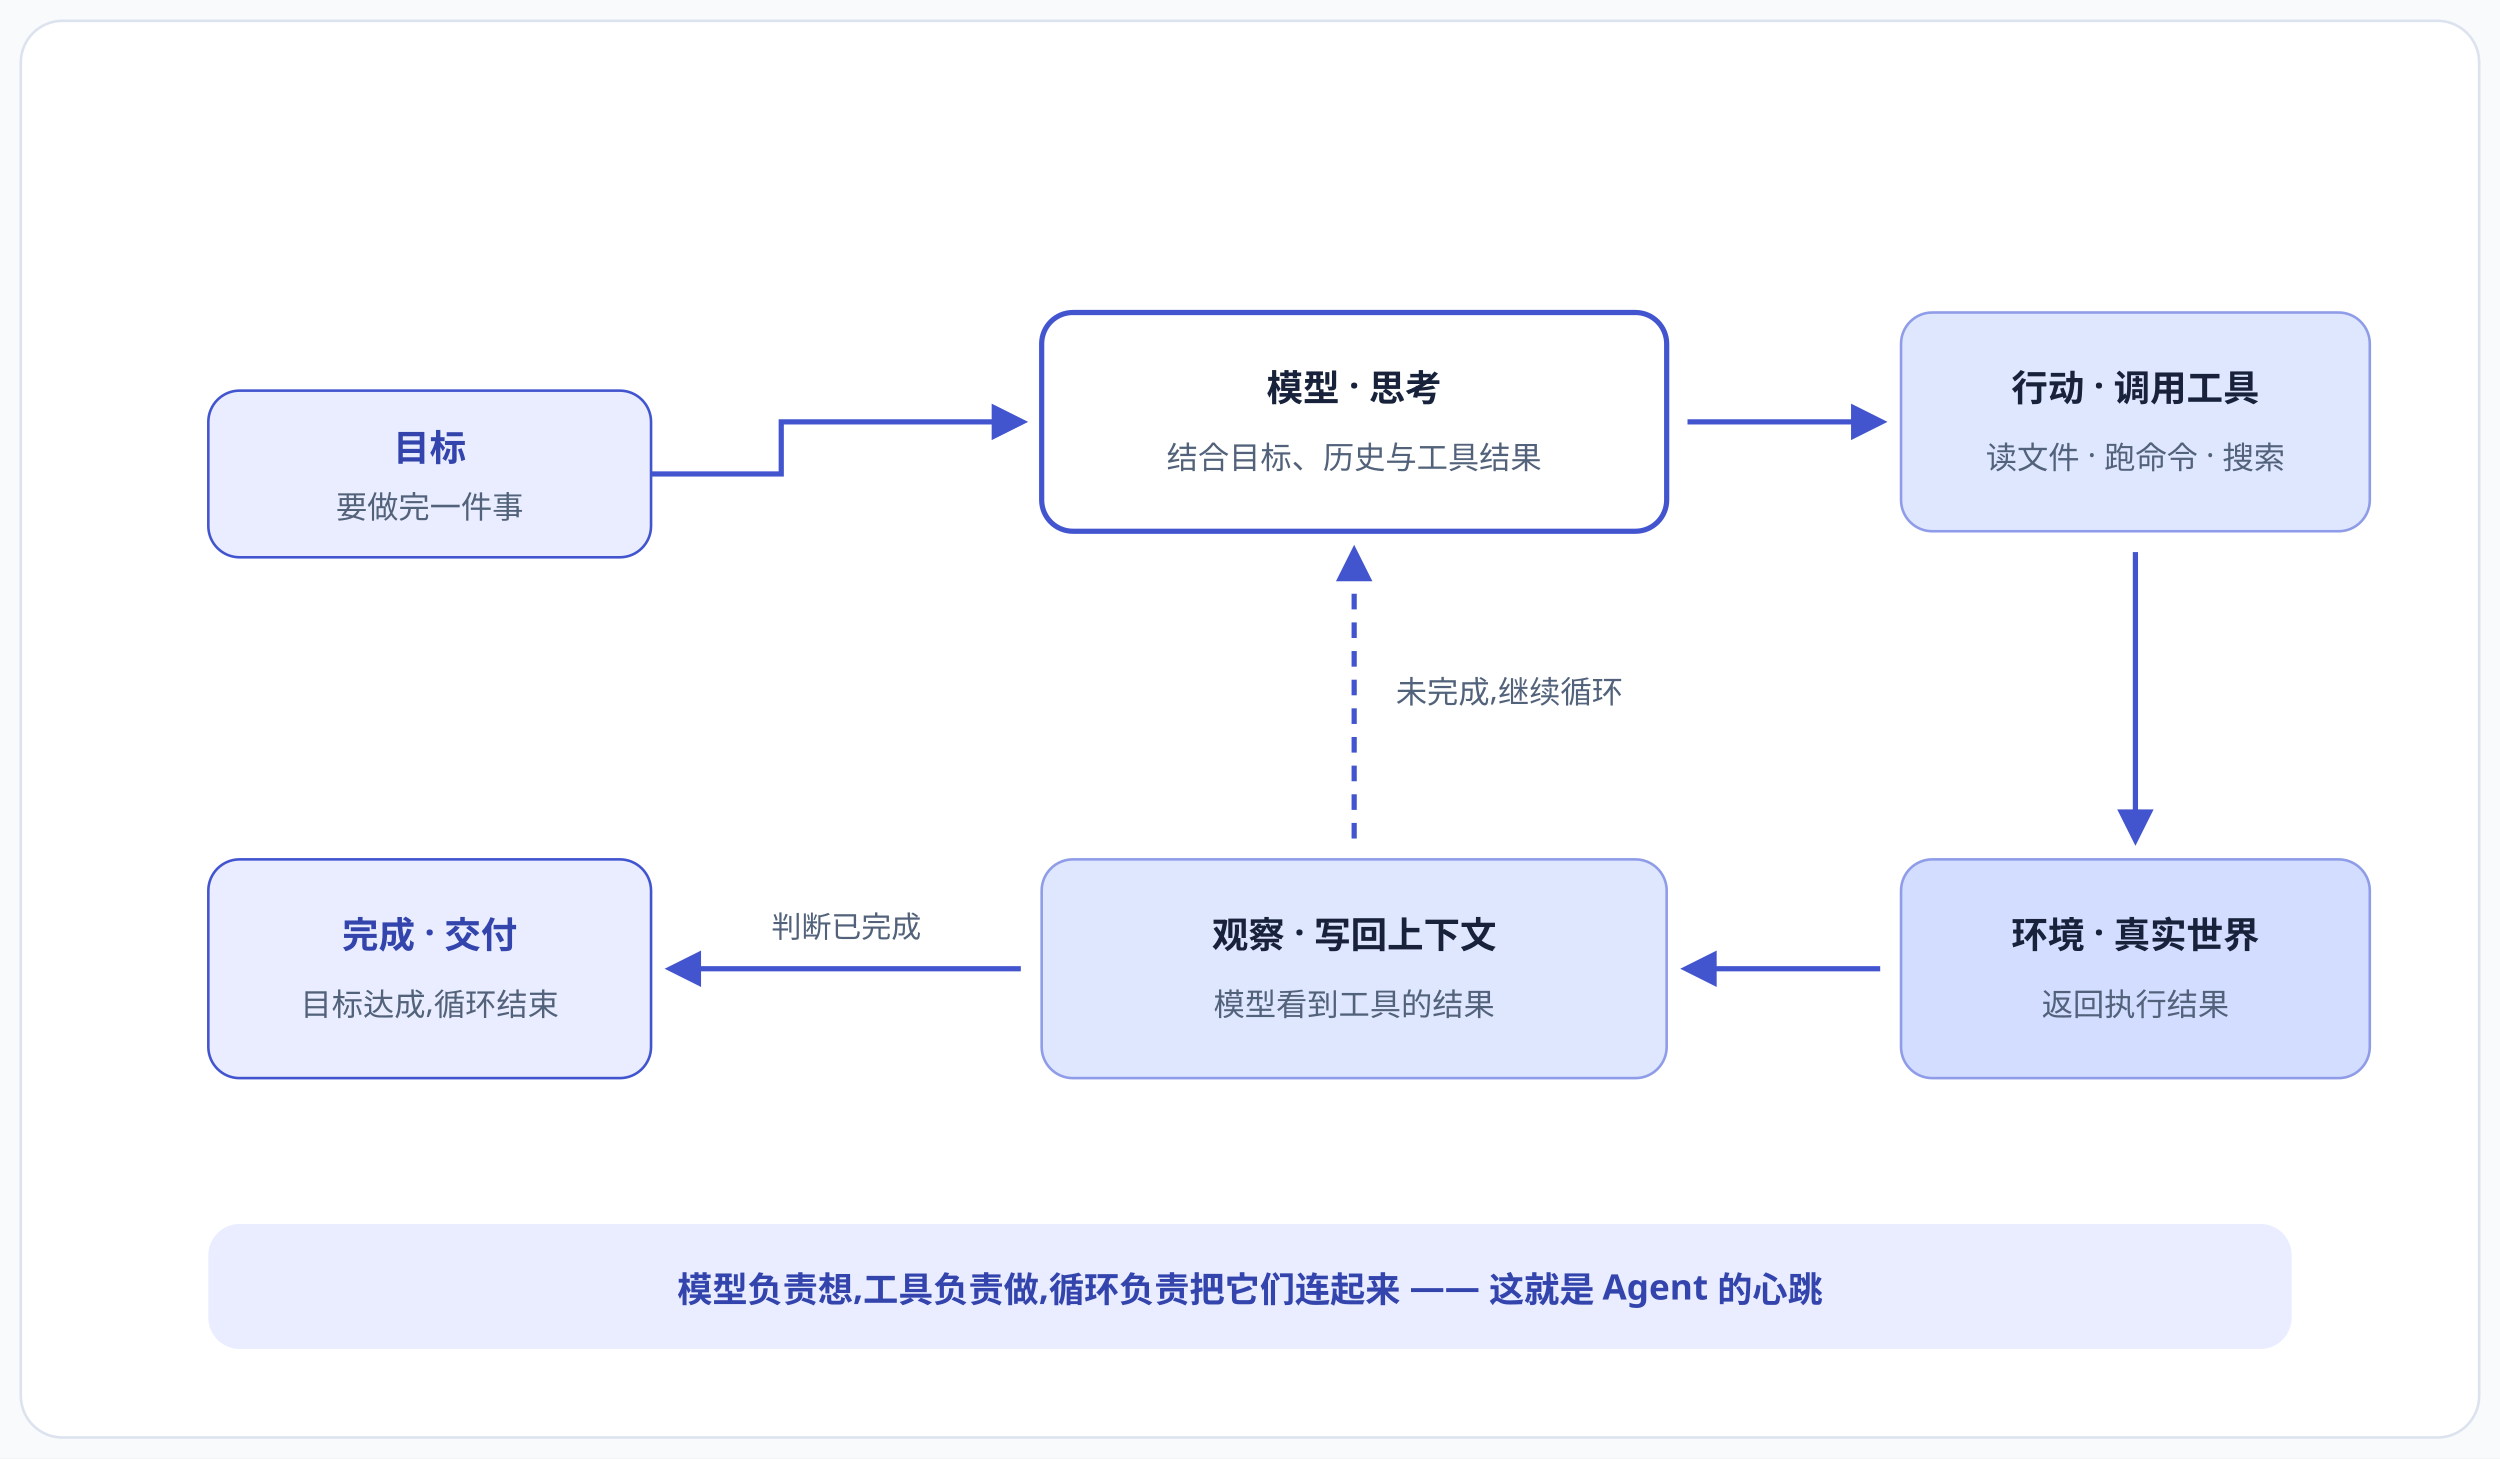
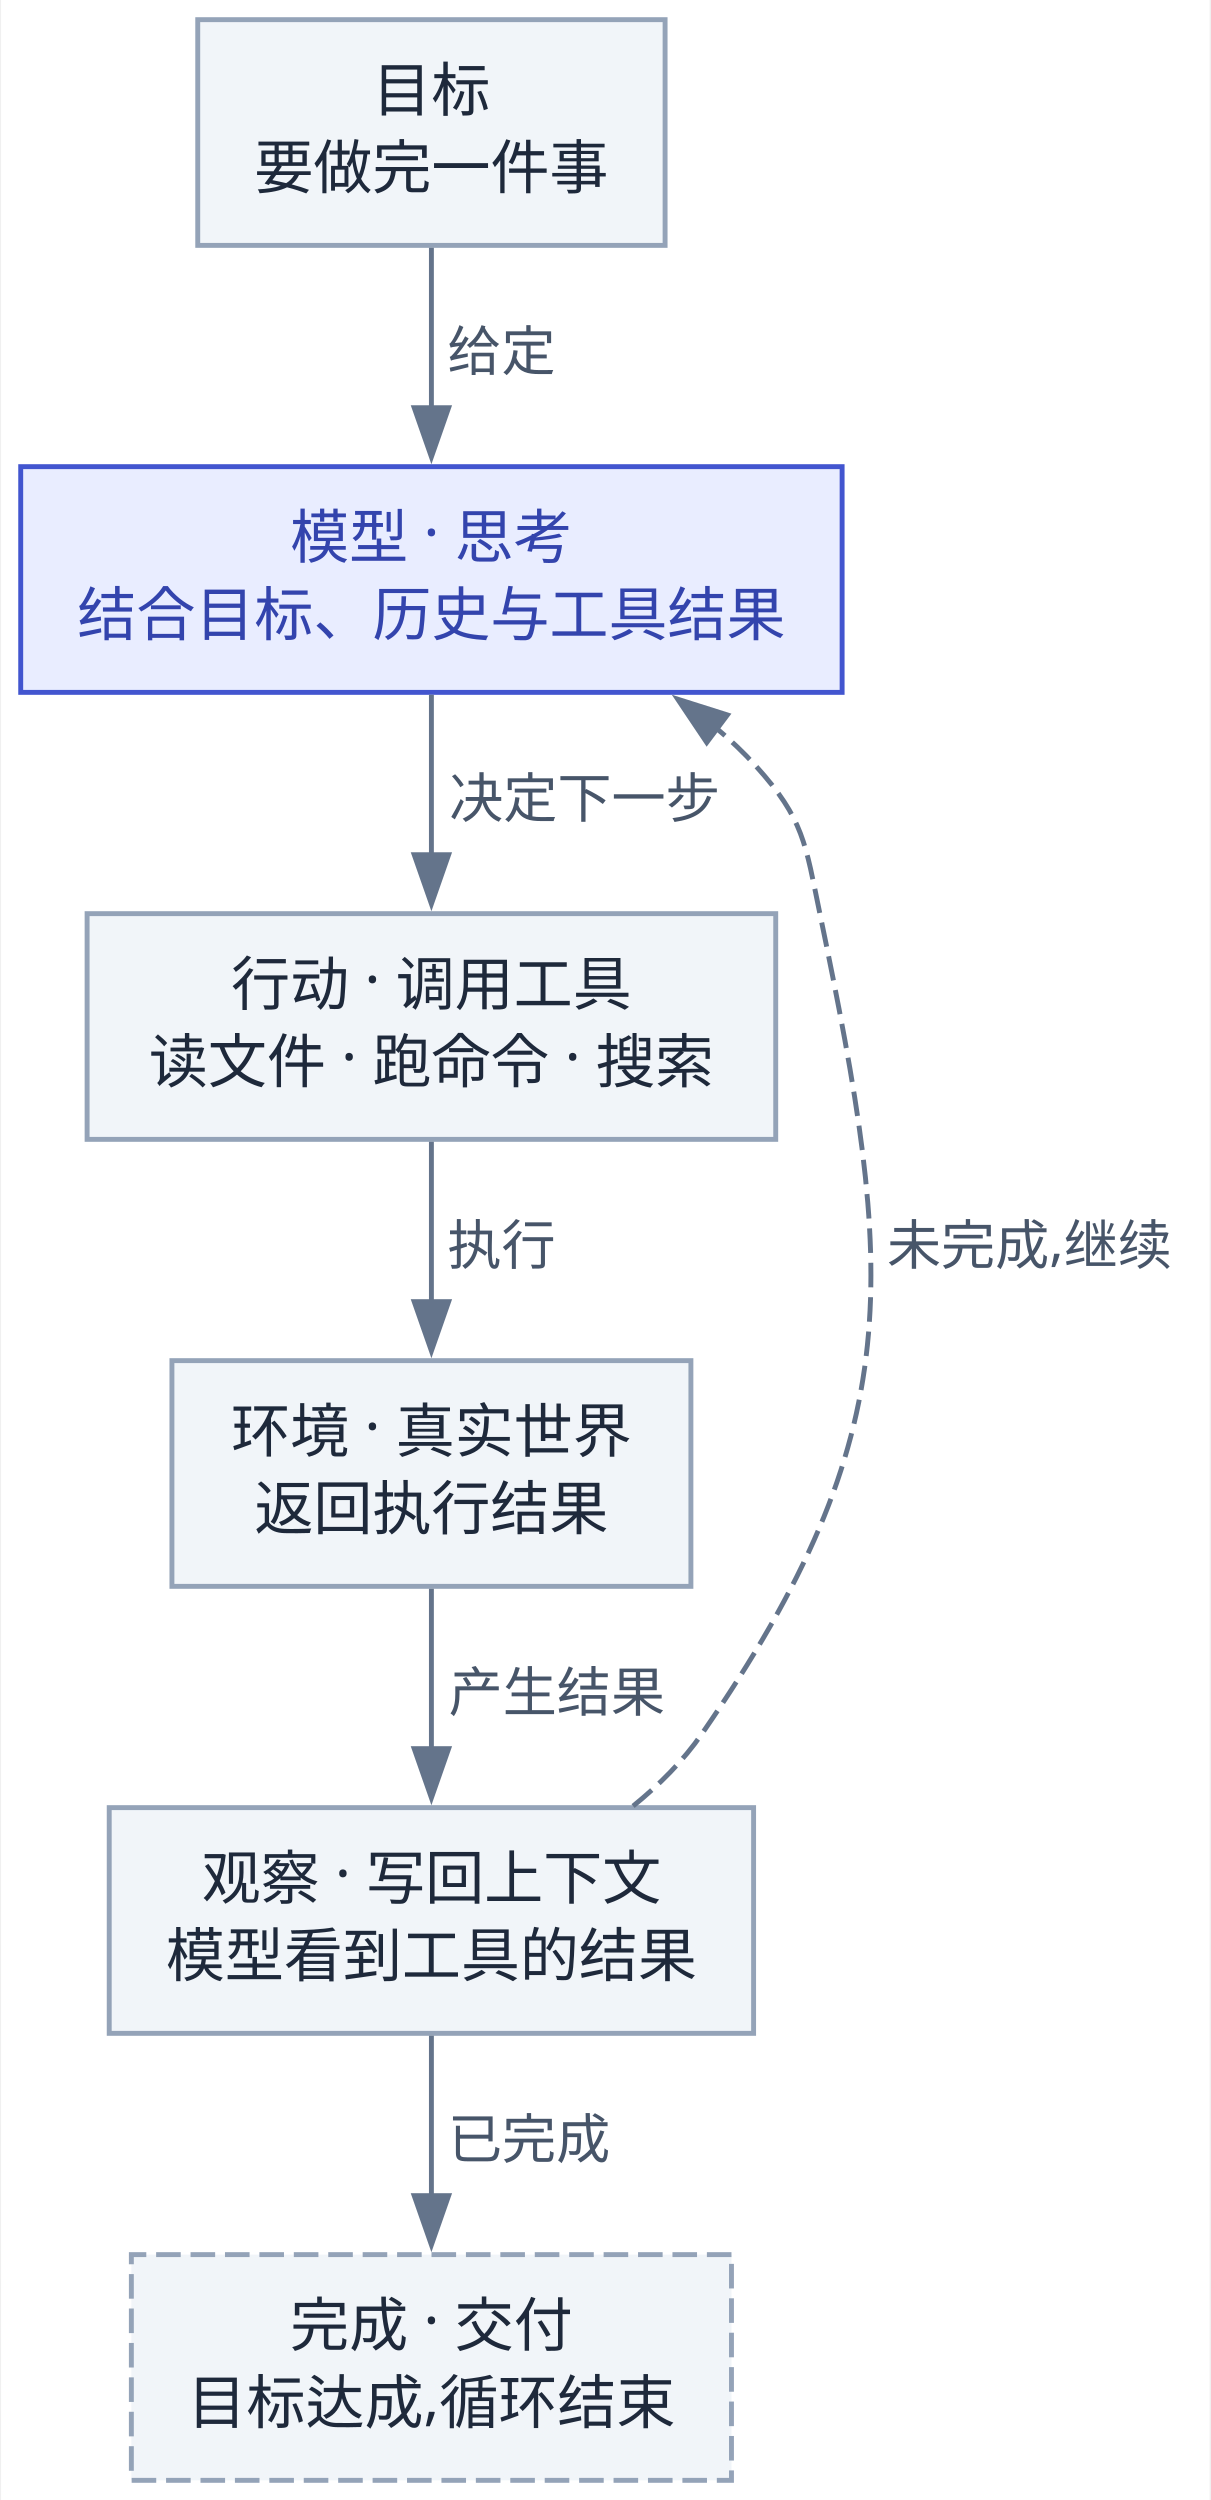
- <svg xmlns="http://www.w3.org/2000/svg" viewBox="0 0 960 560" font-family="system-ui,'PingFang SC','Microsoft YaHei','Noto Sans SC',sans-serif">
-   <defs>
-     <marker id="arr4" viewBox="0 0 10 10" refX="8" refY="5" markerWidth="7" markerHeight="7" orient="auto-start-reverse">
-       <path d="M0,0 L10,5 L0,10 z" fill="#4255cf" />
-     </marker>
-   </defs>
-   <rect width="960" height="560" fill="#f8fafc" />
-   <rect x="8" y="8" width="944" height="544" rx="16" fill="#ffffff" stroke="#dce3ee" />
-   <rect x="80" y="150" width="170" height="64" rx="12" fill="#e9edff" stroke="#4255cf" />
-   <text x="165" y="177" font-size="14" font-weight="650" fill="#3344ad" text-anchor="middle">目标</text>
-   <text x="165" y="199" font-size="12" fill="#52627a" text-anchor="middle">要做完一件事</text>
-   <rect x="400" y="120" width="240" height="84" rx="12" fill="#ffffff" stroke="#4255cf" stroke-width="2" />
-   <text x="520" y="154" font-size="14" font-weight="650" fill="#18233b" text-anchor="middle">模型 · 思考</text>
-   <text x="520" y="180" font-size="12" fill="#52627a" text-anchor="middle">结合目标、历史与工具结果</text>
-   <rect x="730" y="120" width="180" height="84" rx="12" fill="#dfe7ff" stroke="#8f9ce8" />
-   <text x="820" y="154" font-size="14" font-weight="650" fill="#18233b" text-anchor="middle">行动 · 调用工具</text>
-   <text x="820" y="180" font-size="12" fill="#52627a" text-anchor="middle">读文件 · 跑命令 · 搜索</text>
-   <rect x="730" y="330" width="180" height="84" rx="12" fill="#d3ddff" stroke="#8f9ce8" />
-   <text x="820" y="364" font-size="14" font-weight="650" fill="#18233b" text-anchor="middle">环境 · 真实世界</text>
-   <text x="820" y="390" font-size="12" fill="#52627a" text-anchor="middle">返回执行结果</text>
-   <rect x="400" y="330" width="240" height="84" rx="12" fill="#dfe7ff" stroke="#8f9ce8" />
-   <text x="520" y="364" font-size="14" font-weight="650" fill="#18233b" text-anchor="middle">观察 · 写回上下文</text>
-   <text x="520" y="390" font-size="12" fill="#52627a" text-anchor="middle">模型看到工具的结果</text>
-   <rect x="80" y="330" width="170" height="84" rx="12" fill="#e9edff" stroke="#4255cf" />
-   <text x="165" y="364" font-size="14" font-weight="650" fill="#3344ad" text-anchor="middle">完成 · 交付</text>
-   <text x="165" y="390" font-size="12" fill="#52627a" text-anchor="middle">目标达成,循环结束</text>
-   <path d="M250,182 H300 V162 H392" fill="none" stroke="#4255cf" stroke-width="2" marker-end="url(#arr4)" />
-   <line x1="648" y1="162" x2="722" y2="162" stroke="#4255cf" stroke-width="2" marker-end="url(#arr4)" />
-   <line x1="820" y1="212" x2="820" y2="322" stroke="#4255cf" stroke-width="2" marker-end="url(#arr4)" />
-   <line x1="722" y1="372" x2="648" y2="372" stroke="#4255cf" stroke-width="2" marker-end="url(#arr4)" />
-   <line x1="520" y1="322" x2="520" y2="212" stroke="#4255cf" stroke-width="2" stroke-dasharray="6 5" marker-end="url(#arr4)" />
-   <text x="536" y="270" font-size="12" fill="#52627a">未完成,继续循环</text>
-   <line x1="392" y1="372" x2="258" y2="372" stroke="#4255cf" stroke-width="2" marker-end="url(#arr4)" />
-   <text x="325" y="360" font-size="11.5" fill="#52627a" text-anchor="middle">判断已完成</text>
-   <rect x="80" y="470" width="800" height="48" rx="12" fill="#e9edff" />
-   <text x="480" y="500" font-size="13.5" font-weight="650" fill="#3344ad" text-anchor="middle">模型负责想,工具负责做,循环负责把它们连起来 —— 这就是 Agent 的心跳</text>
+ <svg xmlns="http://www.w3.org/2000/svg" width="246pt" height="508pt" viewBox="0.00 0.00 245.77 508.40">
+   <g id="graph0" class="graph" transform="scale(1 1) rotate(0) translate(4 504.4)">
+     <polygon fill="white" stroke="none" points="-4,4 -4,-504.4 241.77,-504.4 241.77,4 -4,4" />
+     <g id="node1" class="node">
+       <polygon fill="#f1f5f9" stroke="#94a3b8" points="131.04,-500.4 36,-500.4 36,-454.5 131.04,-454.5 131.04,-500.4" />
+       <text text-anchor="middle" x="83.52" y="-481.8" font-family="Microsoft YaHei" font-size="12.00" fill="#1e293b">目标</text>
+       <text text-anchor="middle" x="83.52" y="-466.05" font-family="Microsoft YaHei" font-size="12.00" fill="#1e293b">要做完一件事</text>
+     </g>
+     <g id="node2" class="node">
+       <polygon fill="#e9edff" stroke="#4255cf" points="167.04,-409.5 0,-409.5 0,-363.6 167.04,-363.6 167.04,-409.5" />
+       <text text-anchor="middle" x="83.52" y="-390.9" font-family="Microsoft YaHei" font-size="12.00" fill="#3344ad">模型 · 思考</text>
+       <text text-anchor="middle" x="83.52" y="-375.15" font-family="Microsoft YaHei" font-size="12.00" fill="#3344ad">结合目标、历史与工具结果</text>
+     </g>
+     <g id="edge1" class="edge">
+       <path fill="none" stroke="#64748b" d="M83.52,-454.02C83.52,-444.12 83.52,-432.27 83.52,-421.34" />
+       <polygon fill="#64748b" stroke="#64748b" points="87.02,-421.49 83.52,-411.49 80.02,-421.49 87.02,-421.49" />
+       <text text-anchor="middle" x="97.77" y="-429.05" font-family="Microsoft YaHei" font-size="11.00" fill="#475569"> 给定 </text>
+     </g>
+     <g id="node3" class="node">
+       <polygon fill="#f1f5f9" stroke="#94a3b8" points="153.54,-318.6 13.5,-318.6 13.5,-272.7 153.54,-272.7 153.54,-318.6" />
+       <text text-anchor="middle" x="83.52" y="-300" font-family="Microsoft YaHei" font-size="12.00" fill="#1e293b">行动 · 调用工具</text>
+       <text text-anchor="middle" x="83.52" y="-284.25" font-family="Microsoft YaHei" font-size="12.00" fill="#1e293b">读文件 · 跑命令 · 搜索</text>
+     </g>
+     <g id="edge2" class="edge">
+       <path fill="none" stroke="#64748b" d="M83.52,-363.12C83.52,-353.22 83.52,-341.37 83.52,-330.44" />
+       <polygon fill="#64748b" stroke="#64748b" points="87.02,-330.59 83.52,-320.59 80.02,-330.59 87.02,-330.59" />
+       <text text-anchor="middle" x="114.64" y="-338.15" font-family="Microsoft YaHei" font-size="11.00" fill="#475569"> 决定下一步 </text>
+     </g>
+     <g id="node4" class="node">
+       <polygon fill="#f1f5f9" stroke="#94a3b8" points="136.29,-227.7 30.75,-227.7 30.75,-181.8 136.29,-181.8 136.29,-227.7" />
+       <text text-anchor="middle" x="83.52" y="-209.1" font-family="Microsoft YaHei" font-size="12.00" fill="#1e293b">环境 · 真实世界</text>
+       <text text-anchor="middle" x="83.52" y="-193.35" font-family="Microsoft YaHei" font-size="12.00" fill="#1e293b">返回执行结果</text>
+     </g>
+     <g id="edge3" class="edge">
+       <path fill="none" stroke="#64748b" d="M83.52,-272.22C83.52,-262.32 83.52,-250.47 83.52,-239.54" />
+       <polygon fill="#64748b" stroke="#64748b" points="87.02,-239.69 83.52,-229.69 80.02,-239.69 87.02,-239.69" />
+       <text text-anchor="middle" x="97.77" y="-247.25" font-family="Microsoft YaHei" font-size="11.00" fill="#475569"> 执行 </text>
+     </g>
+     <g id="node5" class="node">
+       <polygon fill="#f1f5f9" stroke="#94a3b8" points="149.04,-136.8 18,-136.8 18,-90.9 149.04,-90.9 149.04,-136.8" />
+       <text text-anchor="middle" x="83.52" y="-118.2" font-family="Microsoft YaHei" font-size="12.00" fill="#1e293b">观察 · 写回上下文</text>
+       <text text-anchor="middle" x="83.52" y="-102.45" font-family="Microsoft YaHei" font-size="12.00" fill="#1e293b">模型看到工具的结果</text>
+     </g>
+     <g id="edge4" class="edge">
+       <path fill="none" stroke="#64748b" d="M83.52,-181.32C83.52,-171.42 83.52,-159.57 83.52,-148.64" />
+       <polygon fill="#64748b" stroke="#64748b" points="87.02,-148.79 83.52,-138.79 80.02,-148.79 87.02,-148.79" />
+       <text text-anchor="middle" x="109.02" y="-156.35" font-family="Microsoft YaHei" font-size="11.00" fill="#475569"> 产生结果 </text>
+     </g>
+     <g id="edge5" class="edge">
+       <path fill="none" stroke="#64748b" stroke-dasharray="5,2" d="M124.53,-137.12C129.83,-141.41 134.73,-146.31 138.52,-151.8 181.07,-213.44 177.73,-245.26 162.52,-318.6 159.57,-332.83 159.26,-337.82 149.52,-348.6 147.06,-351.33 144.34,-353.9 141.46,-356.32" />
+       <polygon fill="#64748b" stroke="#64748b" points="139.51,-353.41 133.61,-362.21 143.71,-359.01 139.51,-353.41" />
+       <text text-anchor="middle" x="205.14" y="-247.25" font-family="Microsoft YaHei" font-size="11.00" fill="#475569"> 未完成,继续 </text>
+     </g>
+     <g id="node6" class="node">
+       <polygon fill="#f1f5f9" stroke="#94a3b8" stroke-dasharray="5,2" points="144.54,-45.9 22.5,-45.9 22.5,0 144.54,0 144.54,-45.9" />
+       <text text-anchor="middle" x="83.52" y="-27.3" font-family="Microsoft YaHei" font-size="12.00" fill="#1e293b">完成 · 交付</text>
+       <text text-anchor="middle" x="83.52" y="-11.55" font-family="Microsoft YaHei" font-size="12.00" fill="#1e293b">目标达成,循环结束</text>
+     </g>
+     <g id="edge6" class="edge">
+       <path fill="none" stroke="#64748b" d="M83.52,-90.42C83.52,-80.52 83.52,-68.67 83.52,-57.74" />
+       <polygon fill="#64748b" stroke="#64748b" points="87.02,-57.89 83.52,-47.89 80.02,-57.89 87.02,-57.89" />
+       <text text-anchor="middle" x="103.39" y="-65.45" font-family="Microsoft YaHei" font-size="11.00" fill="#475569"> 已完成 </text>
+     </g>
+   </g>
</svg>
